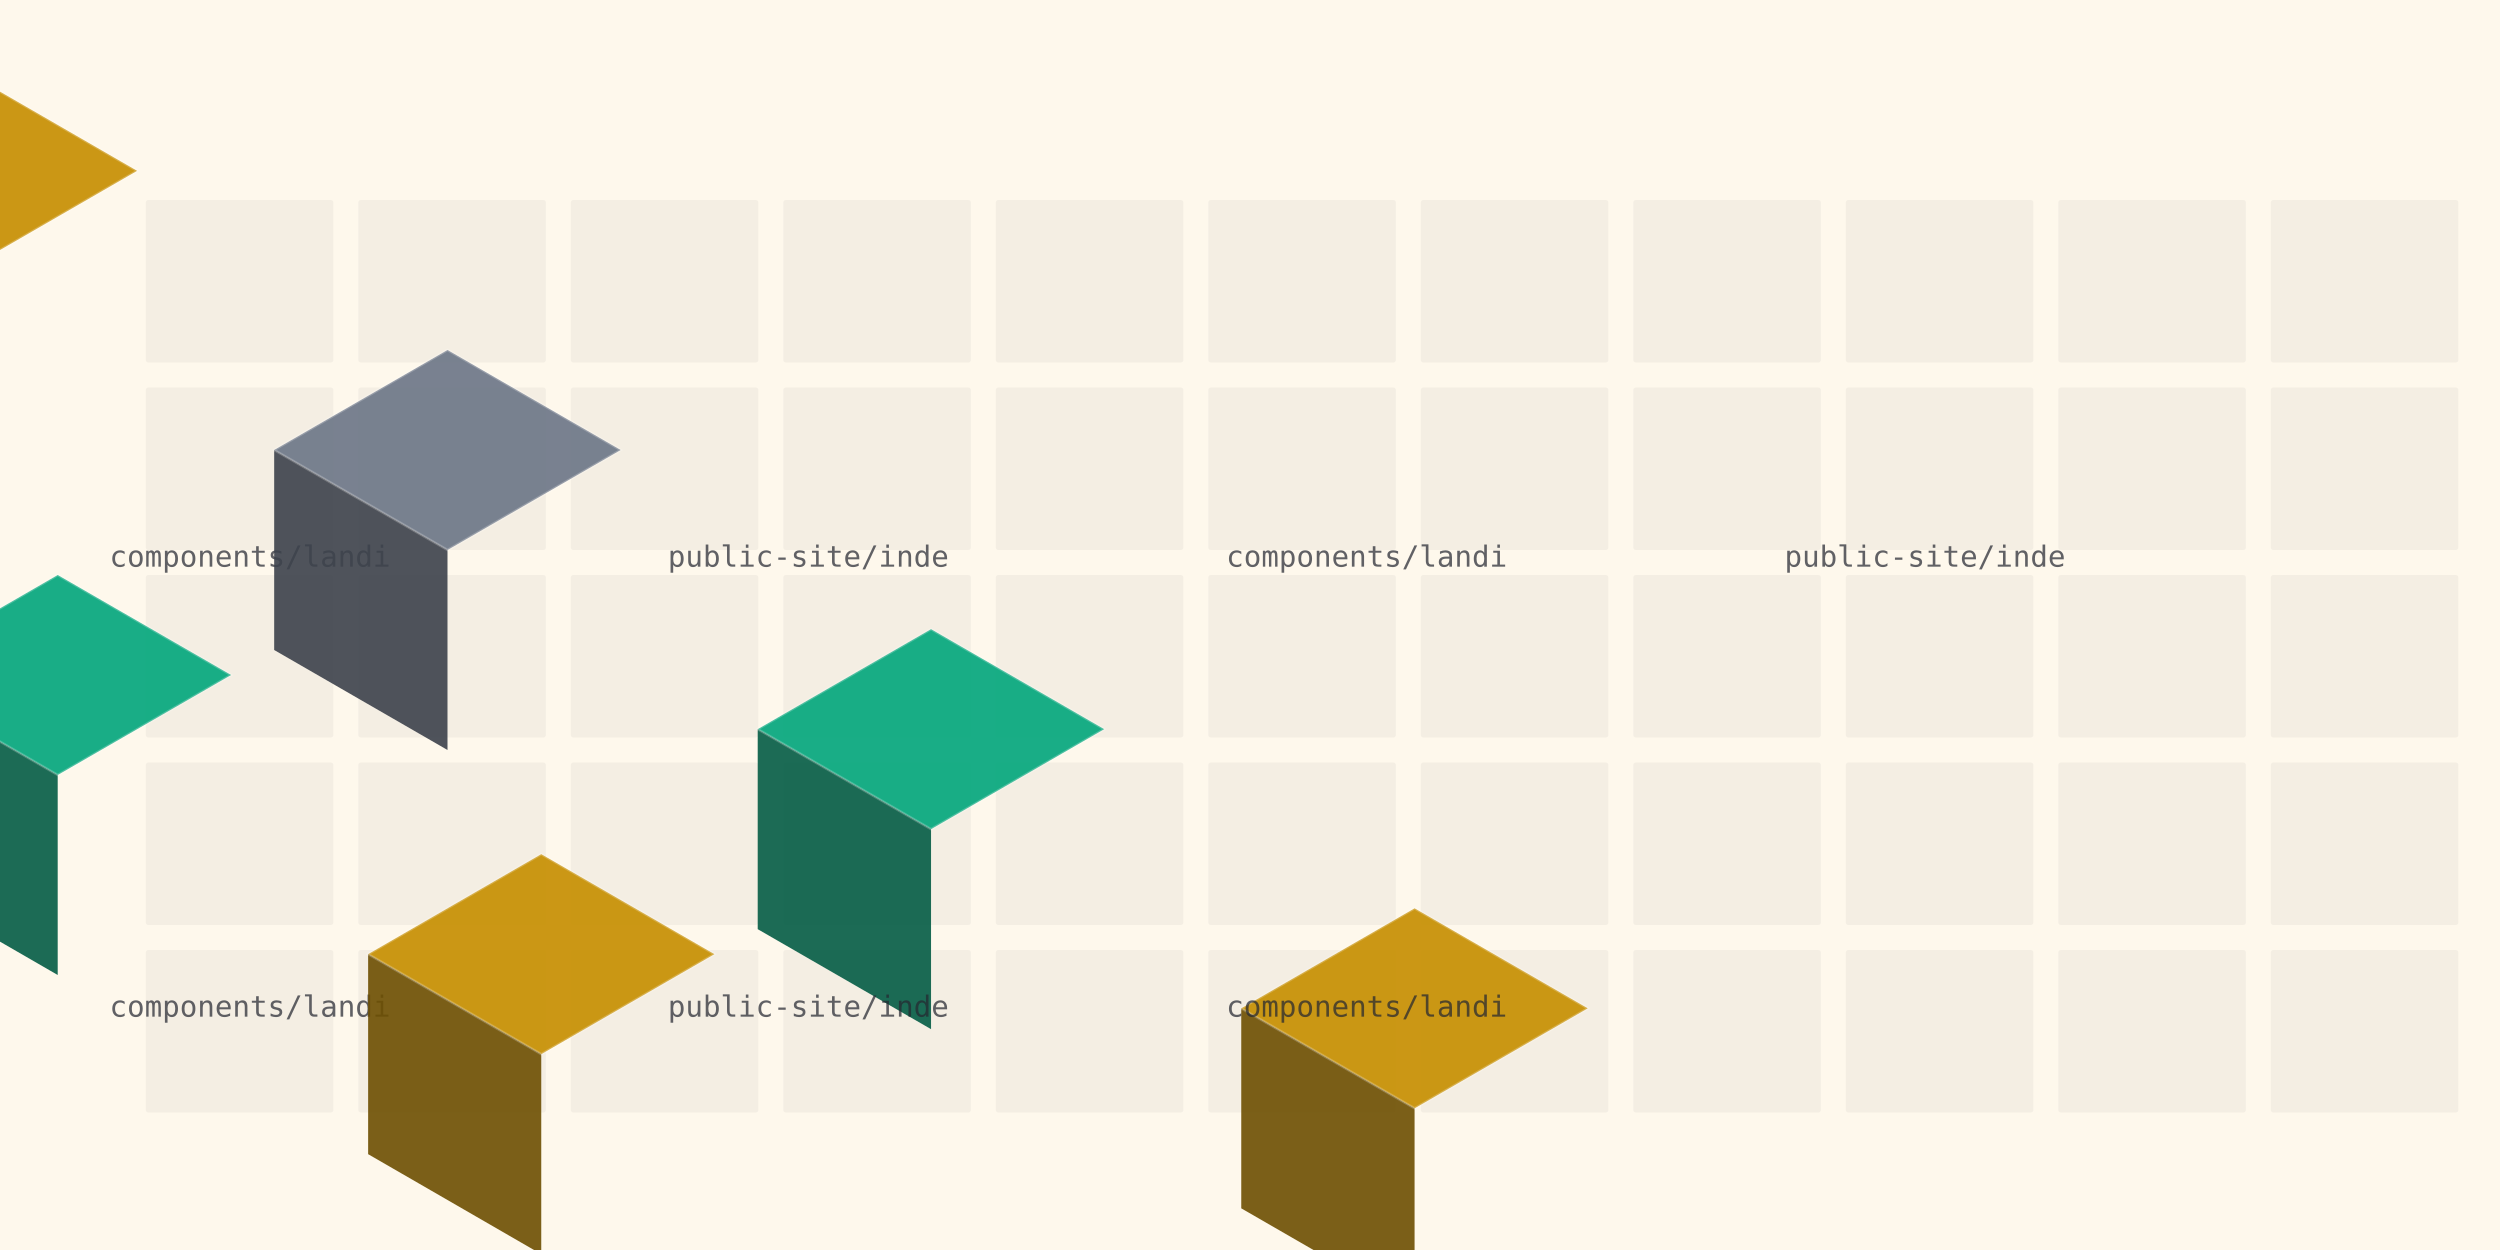
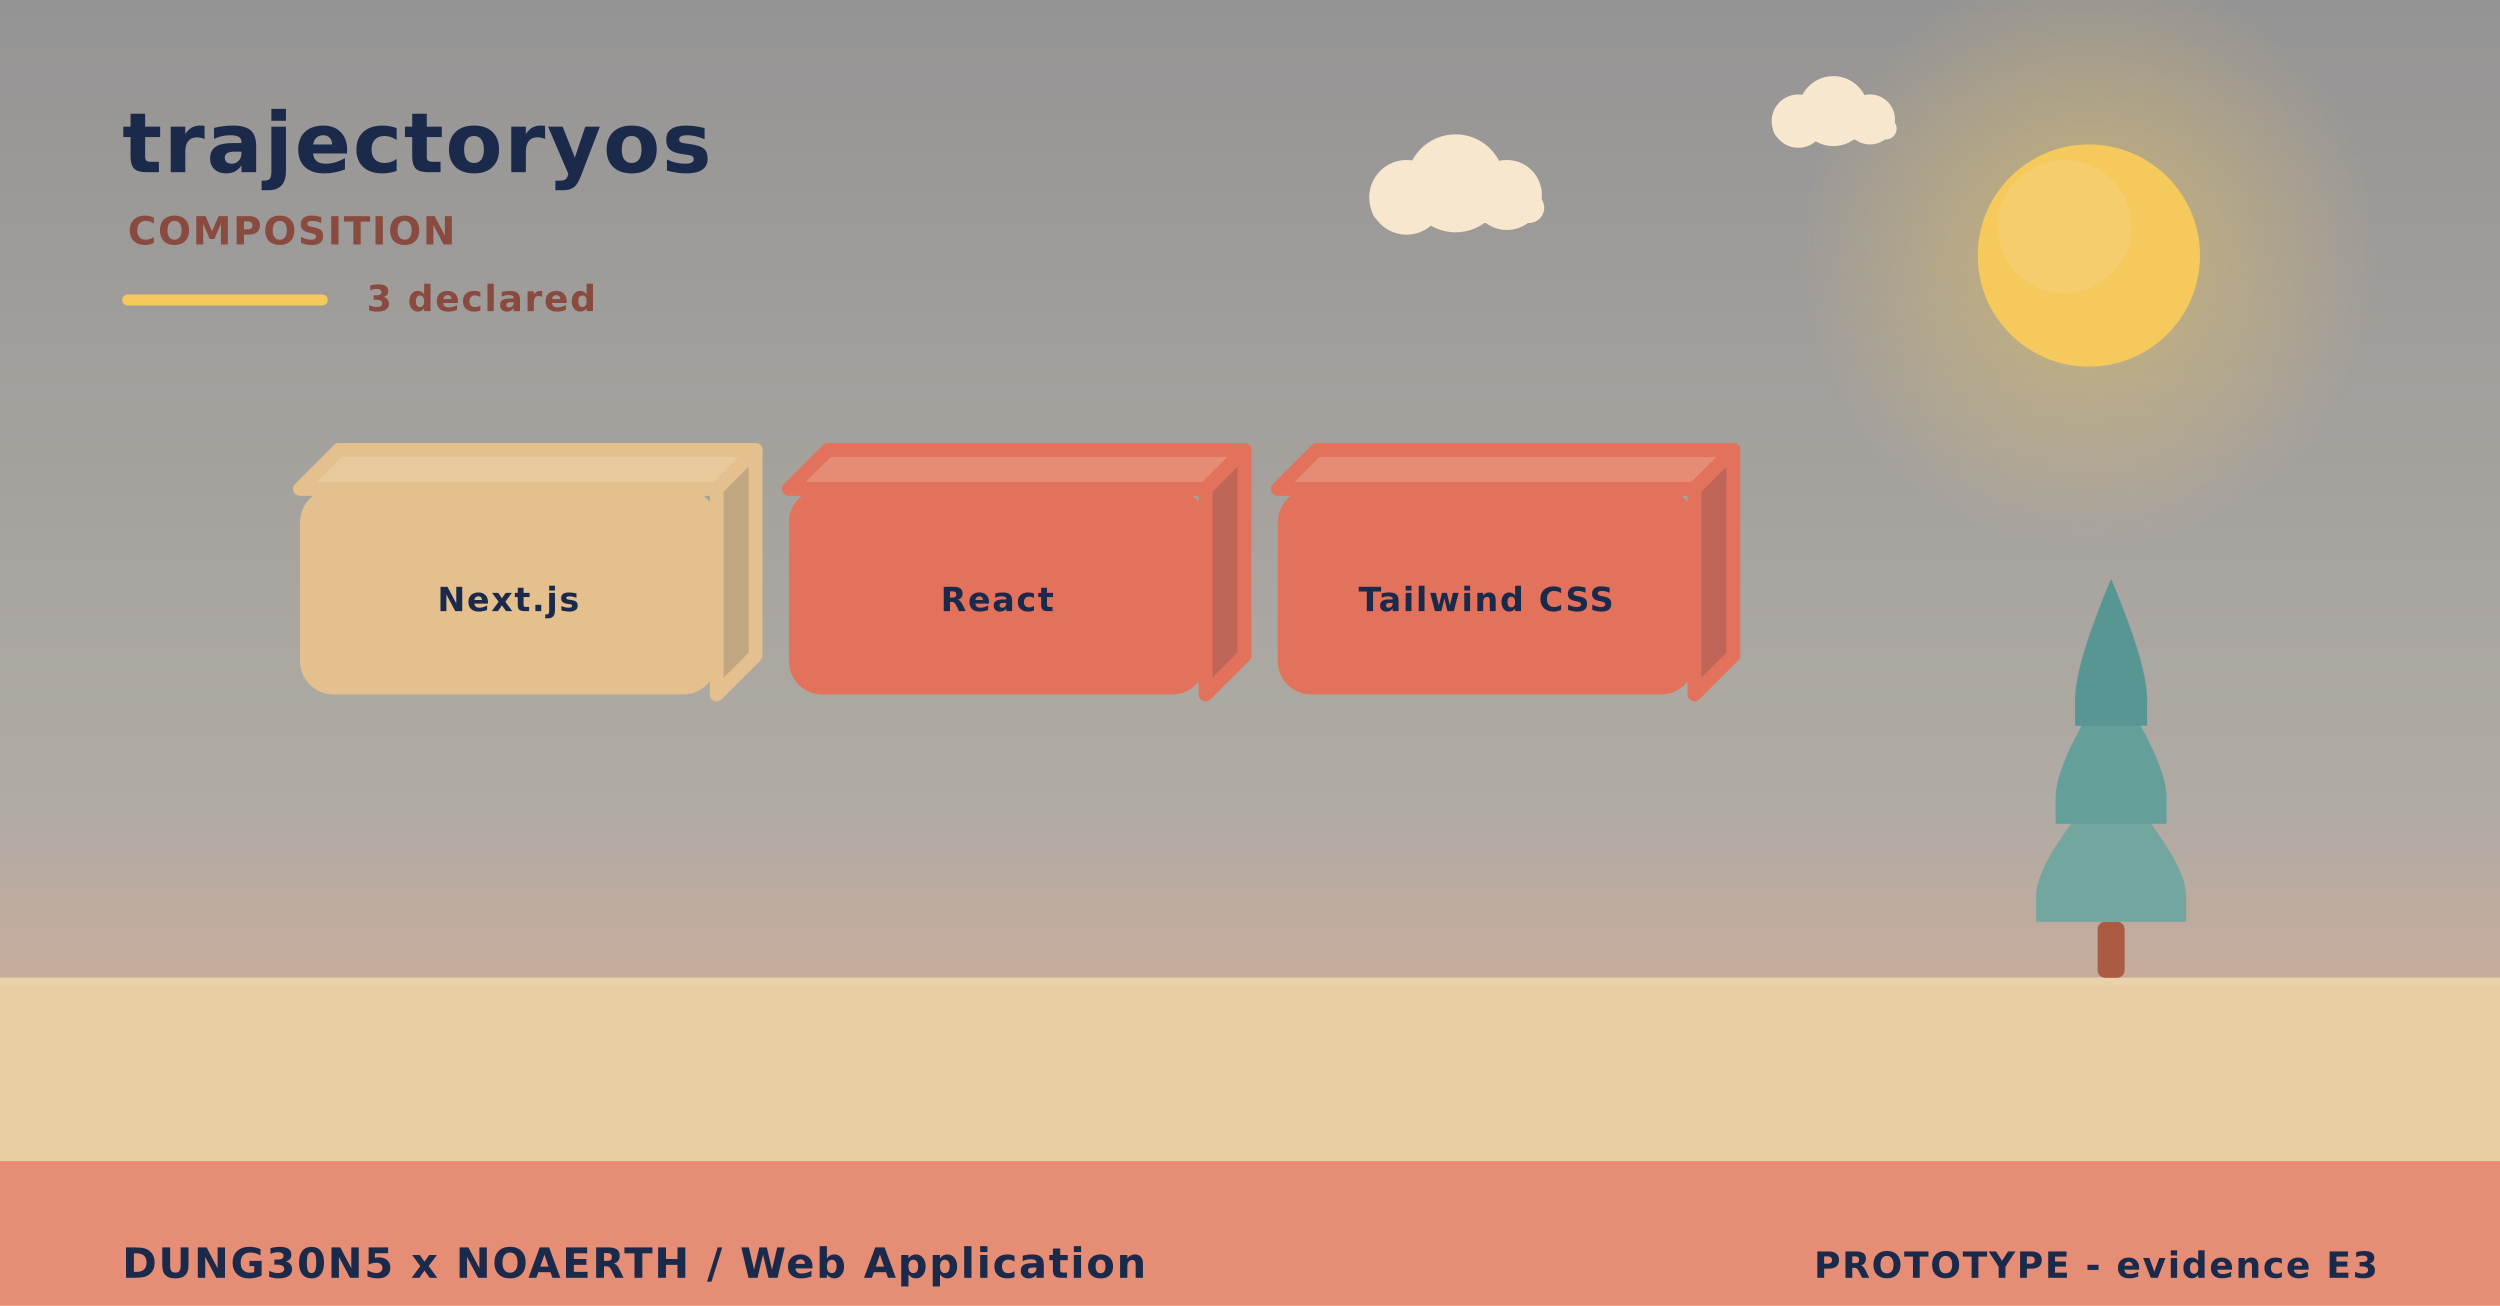
- <svg xmlns="http://www.w3.org/2000/svg" viewBox="0 0 1200 600" width="1200" height="600" role="img" aria-label="trajectoryos component map">
-   <rect width="1200" height="600" fill="#fef8ec" />
-   <defs>
-     <linearGradient id="gc" x1="0" y1="0" x2="1" y2="1">
-       <stop offset="0%" stop-color="#c78f02" />
-       <stop offset="100%" stop-color="#6e7788" />
-     </linearGradient>
-   </defs>
-   <rect x="70.00" y="96.00" width="90.00" height="78.00" rx="1.20" fill="#252831" opacity="0.05" />
-   <rect x="172.00" y="96.00" width="90.00" height="78.00" rx="1.20" fill="#252831" opacity="0.05" />
-   <rect x="274.00" y="96.00" width="90.00" height="78.00" rx="1.20" fill="#252831" opacity="0.05" />
-   <rect x="376.00" y="96.00" width="90.00" height="78.00" rx="1.20" fill="#252831" opacity="0.05" />
-   <rect x="478.00" y="96.00" width="90.00" height="78.00" rx="1.20" fill="#252831" opacity="0.05" />
-   <rect x="580.00" y="96.00" width="90.00" height="78.00" rx="1.20" fill="#252831" opacity="0.05" />
-   <rect x="682.00" y="96.00" width="90.00" height="78.00" rx="1.20" fill="#252831" opacity="0.05" />
-   <rect x="784.00" y="96.00" width="90.00" height="78.00" rx="1.20" fill="#252831" opacity="0.05" />
-   <rect x="886.00" y="96.00" width="90.00" height="78.00" rx="1.20" fill="#252831" opacity="0.05" />
-   <rect x="988.00" y="96.00" width="90.00" height="78.00" rx="1.20" fill="#252831" opacity="0.05" />
-   <rect x="1090.00" y="96.00" width="90.00" height="78.00" rx="1.20" fill="#252831" opacity="0.05" />
-   <rect x="70.00" y="186.00" width="90.00" height="78.00" rx="1.20" fill="#252831" opacity="0.05" />
-   <rect x="172.00" y="186.00" width="90.00" height="78.00" rx="1.20" fill="#252831" opacity="0.05" />
-   <rect x="274.00" y="186.00" width="90.00" height="78.00" rx="1.20" fill="#252831" opacity="0.05" />
-   <rect x="376.00" y="186.00" width="90.00" height="78.00" rx="1.20" fill="#252831" opacity="0.05" />
-   <rect x="478.00" y="186.00" width="90.00" height="78.00" rx="1.20" fill="#252831" opacity="0.05" />
-   <rect x="580.00" y="186.00" width="90.00" height="78.00" rx="1.20" fill="#252831" opacity="0.05" />
-   <rect x="682.00" y="186.00" width="90.00" height="78.00" rx="1.20" fill="#252831" opacity="0.05" />
-   <rect x="784.00" y="186.00" width="90.00" height="78.00" rx="1.20" fill="#252831" opacity="0.05" />
-   <rect x="886.00" y="186.00" width="90.00" height="78.00" rx="1.20" fill="#252831" opacity="0.05" />
-   <rect x="988.00" y="186.00" width="90.00" height="78.00" rx="1.20" fill="#252831" opacity="0.05" />
-   <rect x="1090.00" y="186.00" width="90.00" height="78.00" rx="1.20" fill="#252831" opacity="0.05" />
-   <rect x="70.00" y="276.00" width="90.00" height="78.00" rx="1.20" fill="#252831" opacity="0.05" />
-   <rect x="172.00" y="276.00" width="90.00" height="78.00" rx="1.20" fill="#252831" opacity="0.05" />
-   <rect x="274.00" y="276.00" width="90.00" height="78.00" rx="1.20" fill="#252831" opacity="0.05" />
-   <rect x="376.00" y="276.00" width="90.00" height="78.00" rx="1.20" fill="#252831" opacity="0.05" />
-   <rect x="478.00" y="276.00" width="90.00" height="78.00" rx="1.20" fill="#252831" opacity="0.05" />
-   <rect x="580.00" y="276.00" width="90.00" height="78.00" rx="1.20" fill="#252831" opacity="0.05" />
-   <rect x="682.00" y="276.00" width="90.00" height="78.00" rx="1.20" fill="#252831" opacity="0.05" />
-   <rect x="784.00" y="276.00" width="90.00" height="78.00" rx="1.20" fill="#252831" opacity="0.05" />
-   <rect x="886.00" y="276.00" width="90.00" height="78.00" rx="1.20" fill="#252831" opacity="0.05" />
-   <rect x="988.00" y="276.00" width="90.00" height="78.00" rx="1.20" fill="#252831" opacity="0.05" />
-   <rect x="1090.00" y="276.00" width="90.00" height="78.00" rx="1.20" fill="#252831" opacity="0.05" />
-   <rect x="70.00" y="366.00" width="90.00" height="78.00" rx="1.20" fill="#252831" opacity="0.05" />
-   <rect x="172.00" y="366.00" width="90.00" height="78.00" rx="1.20" fill="#252831" opacity="0.05" />
-   <rect x="274.00" y="366.00" width="90.00" height="78.00" rx="1.20" fill="#252831" opacity="0.05" />
-   <rect x="376.00" y="366.00" width="90.00" height="78.00" rx="1.20" fill="#252831" opacity="0.05" />
-   <rect x="478.00" y="366.00" width="90.00" height="78.00" rx="1.20" fill="#252831" opacity="0.05" />
-   <rect x="580.00" y="366.00" width="90.00" height="78.00" rx="1.20" fill="#252831" opacity="0.05" />
-   <rect x="682.00" y="366.00" width="90.00" height="78.00" rx="1.20" fill="#252831" opacity="0.05" />
-   <rect x="784.00" y="366.00" width="90.00" height="78.00" rx="1.20" fill="#252831" opacity="0.05" />
-   <rect x="886.00" y="366.00" width="90.00" height="78.00" rx="1.20" fill="#252831" opacity="0.05" />
-   <rect x="988.00" y="366.00" width="90.00" height="78.00" rx="1.20" fill="#252831" opacity="0.05" />
-   <rect x="1090.00" y="366.00" width="90.00" height="78.00" rx="1.20" fill="#252831" opacity="0.05" />
-   <rect x="70.00" y="456.00" width="90.00" height="78.00" rx="1.20" fill="#252831" opacity="0.05" />
-   <rect x="172.00" y="456.00" width="90.00" height="78.00" rx="1.20" fill="#252831" opacity="0.05" />
-   <rect x="274.00" y="456.00" width="90.00" height="78.00" rx="1.20" fill="#252831" opacity="0.05" />
-   <rect x="376.00" y="456.00" width="90.00" height="78.00" rx="1.20" fill="#252831" opacity="0.05" />
-   <rect x="478.00" y="456.00" width="90.00" height="78.00" rx="1.20" fill="#252831" opacity="0.05" />
-   <rect x="580.00" y="456.00" width="90.00" height="78.00" rx="1.20" fill="#252831" opacity="0.05" />
-   <rect x="682.00" y="456.00" width="90.00" height="78.00" rx="1.20" fill="#252831" opacity="0.05" />
-   <rect x="784.00" y="456.00" width="90.00" height="78.00" rx="1.20" fill="#252831" opacity="0.05" />
-   <rect x="886.00" y="456.00" width="90.00" height="78.00" rx="1.20" fill="#252831" opacity="0.05" />
-   <rect x="988.00" y="456.00" width="90.00" height="78.00" rx="1.20" fill="#252831" opacity="0.05" />
-   <rect x="1090.00" y="456.00" width="90.00" height="78.00" rx="1.20" fill="#252831" opacity="0.05" />
-   <g transform="rotate(0 120 140)">
-     <polygon points="-17.3,34.0 65.8,82.0 -17.3,130.0 -100.5,82.0" fill="#c78f02" opacity="0.92" />
-     <polygon points="-100.5,82.0 -17.3,130.0 -17.3,226.0 -100.5,178.0" fill="#6d4f01" opacity="0.9" />
-     <polygon points="-17.3,34.0 65.8,82.0 -17.3,130.0 -100.5,82.0" fill="none" stroke="rgba(255,255,255,0.220)" stroke-width="1.2" />
-     <animateTransform attributeName="transform" type="rotate" values="-32.0 0.00 0.00 0.0 0.00 0.00" dur="5.95s" begin="0.0s" repeatCount="indefinite" />
+ <svg xmlns="http://www.w3.org/2000/svg" width="900" height="470" viewBox="0 0 900 470" role="img" aria-label="trajectoryos - how it is composed">
+   <linearGradient id="skyc" x1="0" y1="0" x2="0" y2="1">
+     <stop offset="0" stop-color="#959494" />
+     <stop offset="0.62" stop-color="#b0aba4" />
+     <stop offset="1" stop-color="#f3ad8a" />
+   </linearGradient>
+   <rect width="900" height="470" fill="url(#skyc)" />
+   <radialGradient id="sunc">
+     <stop offset="0.35" stop-color="#f5c95c" stop-opacity="0.34" />
+     <stop offset="1" stop-color="#f5c95c" stop-opacity="0" />
+   </radialGradient>
+   <circle cx="752" cy="92" r="104" fill="url(#sunc)" />
+   <circle cx="752" cy="92" r="40" fill="#f5c95c" />
+   <circle cx="743.2" cy="81.6" r="24" fill="#f5d27e" opacity="0.5" />
+   <g>
+     <circle cx="524" cy="66" r="17.64" fill="#f6e7ce" />
+     <circle cx="506.36" cy="71.04" r="13.44" fill="#f6e7ce" />
+     <circle cx="542.48" cy="70.2" r="12.6" fill="#f6e7ce" />
+     <rect x="493.76" y="69.36" width="62.16" height="10.92" rx="5.46" fill="#f6e7ce" />
+     <animateTransform attributeName="transform" type="translate" values="0 0;24 0;0 0" dur="36s" begin="0s" repeatCount="indefinite" />
  </g>
-   <text x="120" y="272" font-family="ui-monospace,Menlo,monospace" font-size="14" fill="rgba(37,40,49,0.720)" text-anchor="middle">components/landi</text>
-   <g transform="rotate(0 388 140)">
-     <polygon points="214.8,168.0 297.9,216.0 214.8,264.0 131.6,216.0" fill="#6e7788" opacity="0.92" />
-     <polygon points="131.6,216.0 214.8,264.0 214.8,360.0 131.6,312.0" fill="#3c414b" opacity="0.9" />
-     <polygon points="214.8,168.0 297.9,216.0 214.8,264.0 131.6,216.0" fill="none" stroke="rgba(255,255,255,0.220)" stroke-width="1.2" />
-     <animateTransform attributeName="transform" type="rotate" values="-32.0 0.00 0.00 0.0 0.00 0.00" dur="5.95s" begin="0.4s" repeatCount="indefinite" />
+   <g>
+     <circle cx="660" cy="40" r="12.6" fill="#f6e7ce" />
+     <circle cx="647.4" cy="43.6" r="9.6" fill="#f6e7ce" />
+     <circle cx="673.2" cy="43" r="9" fill="#f6e7ce" />
+     <rect x="638.4" y="42.4" width="44.4" height="7.8" rx="3.9" fill="#f6e7ce" />
+     <animateTransform attributeName="transform" type="translate" values="0 0;-18 0;0 0" dur="46s" begin="3s" repeatCount="indefinite" />
  </g>
-   <text x="388" y="272" font-family="ui-monospace,Menlo,monospace" font-size="14" fill="rgba(37,40,49,0.720)" text-anchor="middle">public-site/inde</text>
-   <g transform="rotate(0 656 140)">
-     <polygon points="446.9,302.0 530.0,350.0 446.9,398.0 363.7,350.0" fill="#05a77d" opacity="0.92" />
-     <polygon points="363.7,350.0 446.9,398.0 446.9,494.0 363.7,446.0" fill="#035c45" opacity="0.9" />
-     <polygon points="446.9,302.0 530.0,350.0 446.9,398.0 363.7,350.0" fill="none" stroke="rgba(255,255,255,0.220)" stroke-width="1.2" />
-     <animateTransform attributeName="transform" type="rotate" values="-32.0 0.00 0.00 0.0 0.00 0.00" dur="5.95s" begin="0.8s" repeatCount="indefinite" />
+   <rect x="0" y="352" width="900" height="118" fill="#e9cda3" />
+   <rect x="0" y="352" width="900" height="3" fill="#ebd1a9" />
+   <text x="44" y="62" font-family="Verdana,DejaVu Sans,sans-serif" font-size="30" font-weight="700" letter-spacing="0.6" fill="#1b2a4a" text-anchor="start">trajectoryos</text>
+   <text x="46" y="88" font-family="Verdana,DejaVu Sans,sans-serif" font-size="14" font-weight="700" letter-spacing="0.6" fill="#894b3f" text-anchor="start">COMPOSITION</text>
+   <rect x="44" y="106" width="74" height="4" rx="2" fill="#f5c95c" />
+   <text x="132" y="112" font-family="Verdana,DejaVu Sans,sans-serif" font-size="13" font-weight="700" letter-spacing="0.6" fill="#894b3f" text-anchor="start">3 declared</text>
+   <g>
+     <path d="M108,176 L258,176 L272,162 L122,162 Z" fill="#e7c99b" stroke="#e3c08d" stroke-width="5" stroke-linejoin="round" />
+     <path d="M258,176 L272,162 L272,236 L258,250 Z" fill="#c1a682" stroke="#e3c08d" stroke-width="5" stroke-linejoin="round" />
+     <rect x="108" y="176" width="150" height="74" rx="12" fill="#e3c08d" />
+     <animateTransform attributeName="transform" type="translate" values="0 10;0 0" dur="0.75s" begin="0s" fill="freeze" />
  </g>
-   <text x="656" y="272" font-family="ui-monospace,Menlo,monospace" font-size="14" fill="rgba(37,40,49,0.720)" text-anchor="middle">components/landi</text>
-   <g transform="rotate(0 924 140)">
-     <polygon points="679.0,436.0 762.1,484.0 679.0,532.0 595.8,484.0" fill="#c78f02" opacity="0.92" />
-     <polygon points="595.8,484.0 679.0,532.0 679.0,628.0 595.8,580.0" fill="#6d4f01" opacity="0.9" />
-     <polygon points="679.0,436.0 762.1,484.0 679.0,532.0 595.8,484.0" fill="none" stroke="rgba(255,255,255,0.220)" stroke-width="1.2" />
-     <animateTransform attributeName="transform" type="rotate" values="-32.0 0.00 0.00 0.0 0.00 0.00" dur="5.95s" begin="1.2s" repeatCount="indefinite" />
+   <text x="183" y="220" font-family="Verdana,DejaVu Sans,sans-serif" font-size="12" font-weight="700" letter-spacing="0.6" fill="#1b2a4a" text-anchor="middle">Next.js</text>
+   <g>
+     <path d="M284,176 L434,176 L448,162 L298,162 Z" fill="#e68c74" stroke="#e2725b" stroke-width="5" stroke-linejoin="round" />
+     <path d="M434,176 L448,162 L448,236 L434,250 Z" fill="#c06658" stroke="#e2725b" stroke-width="5" stroke-linejoin="round" />
+     <rect x="284" y="176" width="150" height="74" rx="12" fill="#e2725b" />
+     <animateTransform attributeName="transform" type="translate" values="0 10;0 0" dur="0.75s" begin="0.16s" fill="freeze" />
  </g>
-   <text x="924" y="272" font-family="ui-monospace,Menlo,monospace" font-size="14" fill="rgba(37,40,49,0.720)" text-anchor="middle">public-site/inde</text>
-   <g transform="rotate(0 120 356)">
-     <polygon points="-204.4,142.0 -121.2,190.0 -204.4,238.0 -287.5,190.0" fill="#6e7788" opacity="0.92" />
-     <polygon points="-287.5,190.0 -204.4,238.0 -204.4,334.0 -287.5,286.0" fill="#3c414b" opacity="0.9" />
-     <polygon points="-204.4,142.0 -121.2,190.0 -204.4,238.0 -287.5,190.0" fill="none" stroke="rgba(255,255,255,0.220)" stroke-width="1.2" />
-     <animateTransform attributeName="transform" type="rotate" values="-32.0 0.00 0.00 0.0 0.00 0.00" dur="5.95s" begin="1.6s" repeatCount="indefinite" />
+   <text x="359" y="220" font-family="Verdana,DejaVu Sans,sans-serif" font-size="12" font-weight="700" letter-spacing="0.6" fill="#1b2a4a" text-anchor="middle">React</text>
+   <g>
+     <path d="M460,176 L610,176 L624,162 L474,162 Z" fill="#e68c74" stroke="#e2725b" stroke-width="5" stroke-linejoin="round" />
+     <path d="M610,176 L624,162 L624,236 L610,250 Z" fill="#c06658" stroke="#e2725b" stroke-width="5" stroke-linejoin="round" />
+     <rect x="460" y="176" width="150" height="74" rx="12" fill="#e2725b" />
+     <animateTransform attributeName="transform" type="translate" values="0 10;0 0" dur="0.75s" begin="0.32s" fill="freeze" />
  </g>
-   <text x="120" y="488" font-family="ui-monospace,Menlo,monospace" font-size="14" fill="rgba(37,40,49,0.720)" text-anchor="middle">components/landi</text>
-   <g transform="rotate(0 388 356)">
-     <polygon points="27.7,276.0 110.9,324.0 27.7,372.0 -55.4,324.0" fill="#05a77d" opacity="0.92" />
-     <polygon points="-55.4,324.0 27.7,372.0 27.7,468.0 -55.4,420.0" fill="#035c45" opacity="0.9" />
-     <polygon points="27.7,276.0 110.9,324.0 27.7,372.0 -55.4,324.0" fill="none" stroke="rgba(255,255,255,0.220)" stroke-width="1.2" />
-     <animateTransform attributeName="transform" type="rotate" values="-32.0 0.00 0.00 0.0 0.00 0.00" dur="5.95s" begin="2.0s" repeatCount="indefinite" />
-   </g>
-   <text x="388" y="488" font-family="ui-monospace,Menlo,monospace" font-size="14" fill="rgba(37,40,49,0.720)" text-anchor="middle">public-site/inde</text>
-   <g transform="rotate(0 656 356)">
-     <polygon points="259.8,410.0 342.9,458.0 259.8,506.0 176.7,458.0" fill="#c78f02" opacity="0.92" />
-     <polygon points="176.7,458.0 259.8,506.0 259.8,602.0 176.7,554.0" fill="#6d4f01" opacity="0.9" />
-     <polygon points="259.8,410.0 342.9,458.0 259.8,506.0 176.7,458.0" fill="none" stroke="rgba(255,255,255,0.220)" stroke-width="1.2" />
-     <animateTransform attributeName="transform" type="rotate" values="-32.0 0.00 0.00 0.0 0.00 0.00" dur="5.95s" begin="2.4s" repeatCount="indefinite" />
-   </g>
-   <text x="656" y="488" font-family="ui-monospace,Menlo,monospace" font-size="14" fill="rgba(37,40,49,0.720)" text-anchor="middle">components/landi</text>
+   <text x="535" y="220" font-family="Verdana,DejaVu Sans,sans-serif" font-size="12" font-weight="700" letter-spacing="0.6" fill="#1b2a4a" text-anchor="middle">Tailwind CSS</text>
+   <rect x="755.14" y="331.84" width="9.72" height="20.16" rx="2.7" fill="#ac5b43" />
+   <path d="M760,278.92 Q733,309.61 733,322.31 Q733,331.84 733,331.84 L787,331.84 Q787,331.84 787,322.31 Q787,309.61 760,278.92 Z" fill="#74a6a0" />
+   <path d="M760,243.64 Q740.02,274.33 740.02,287.03 Q740.02,296.56 740.02,296.56 L779.98,296.56 Q779.98,296.56 779.98,287.03 Q779.98,274.33 760,243.64 Z" fill="#649f9a" />
+   <path d="M760,208.36 Q747.04,239.05 747.04,251.75 Q747.04,261.28 747.04,261.28 L772.96,261.28 Q772.96,261.28 772.96,251.75 Q772.96,239.05 760,208.36 Z" fill="#589694" />
+   <rect x="0" y="418" width="900" height="52" rx="0" fill="#e68972" opacity="0.94" />
+   <text x="44" y="460" font-family="Verdana,DejaVu Sans,sans-serif" font-size="15" font-weight="700" letter-spacing="0.6" fill="#1b2a4a" text-anchor="start">DUNG30N5 x NOAERTH  /  Web Application</text>
+   <text x="856" y="460" font-family="Verdana,DejaVu Sans,sans-serif" font-size="13" font-weight="700" letter-spacing="0.6" fill="#1b2a4a" text-anchor="end">PROTOTYPE  -  evidence E3</text>
</svg>
